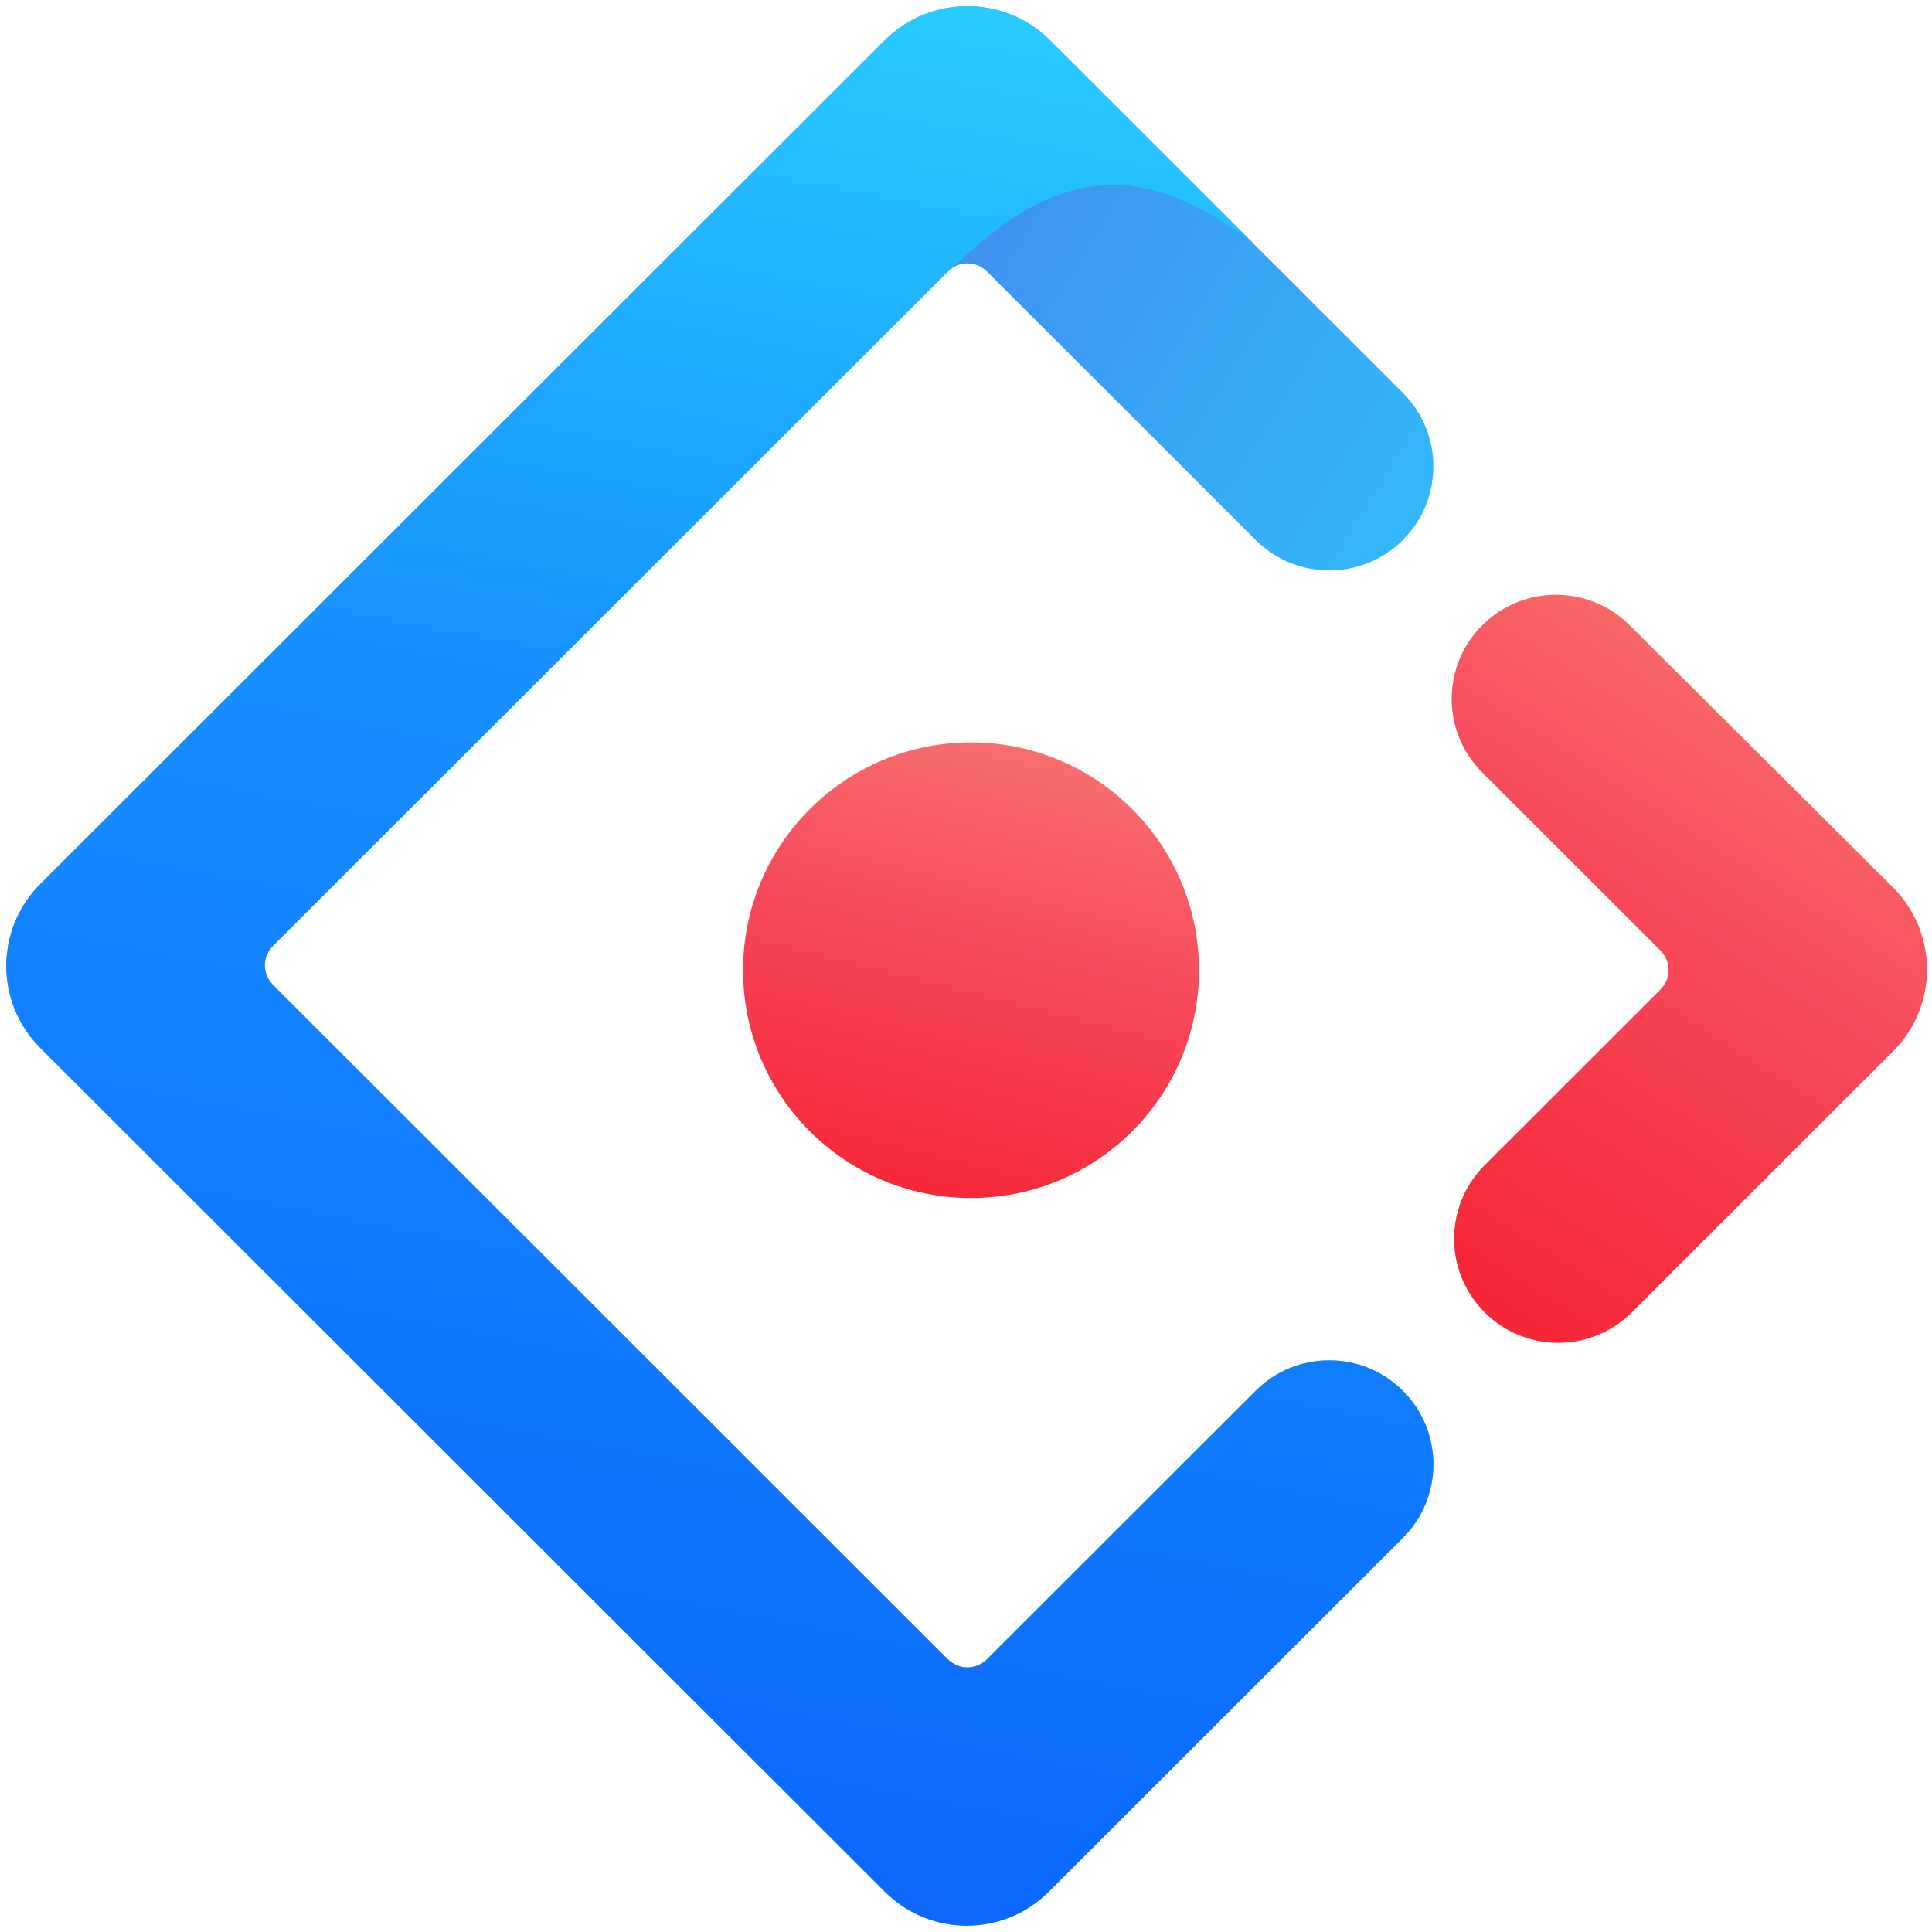
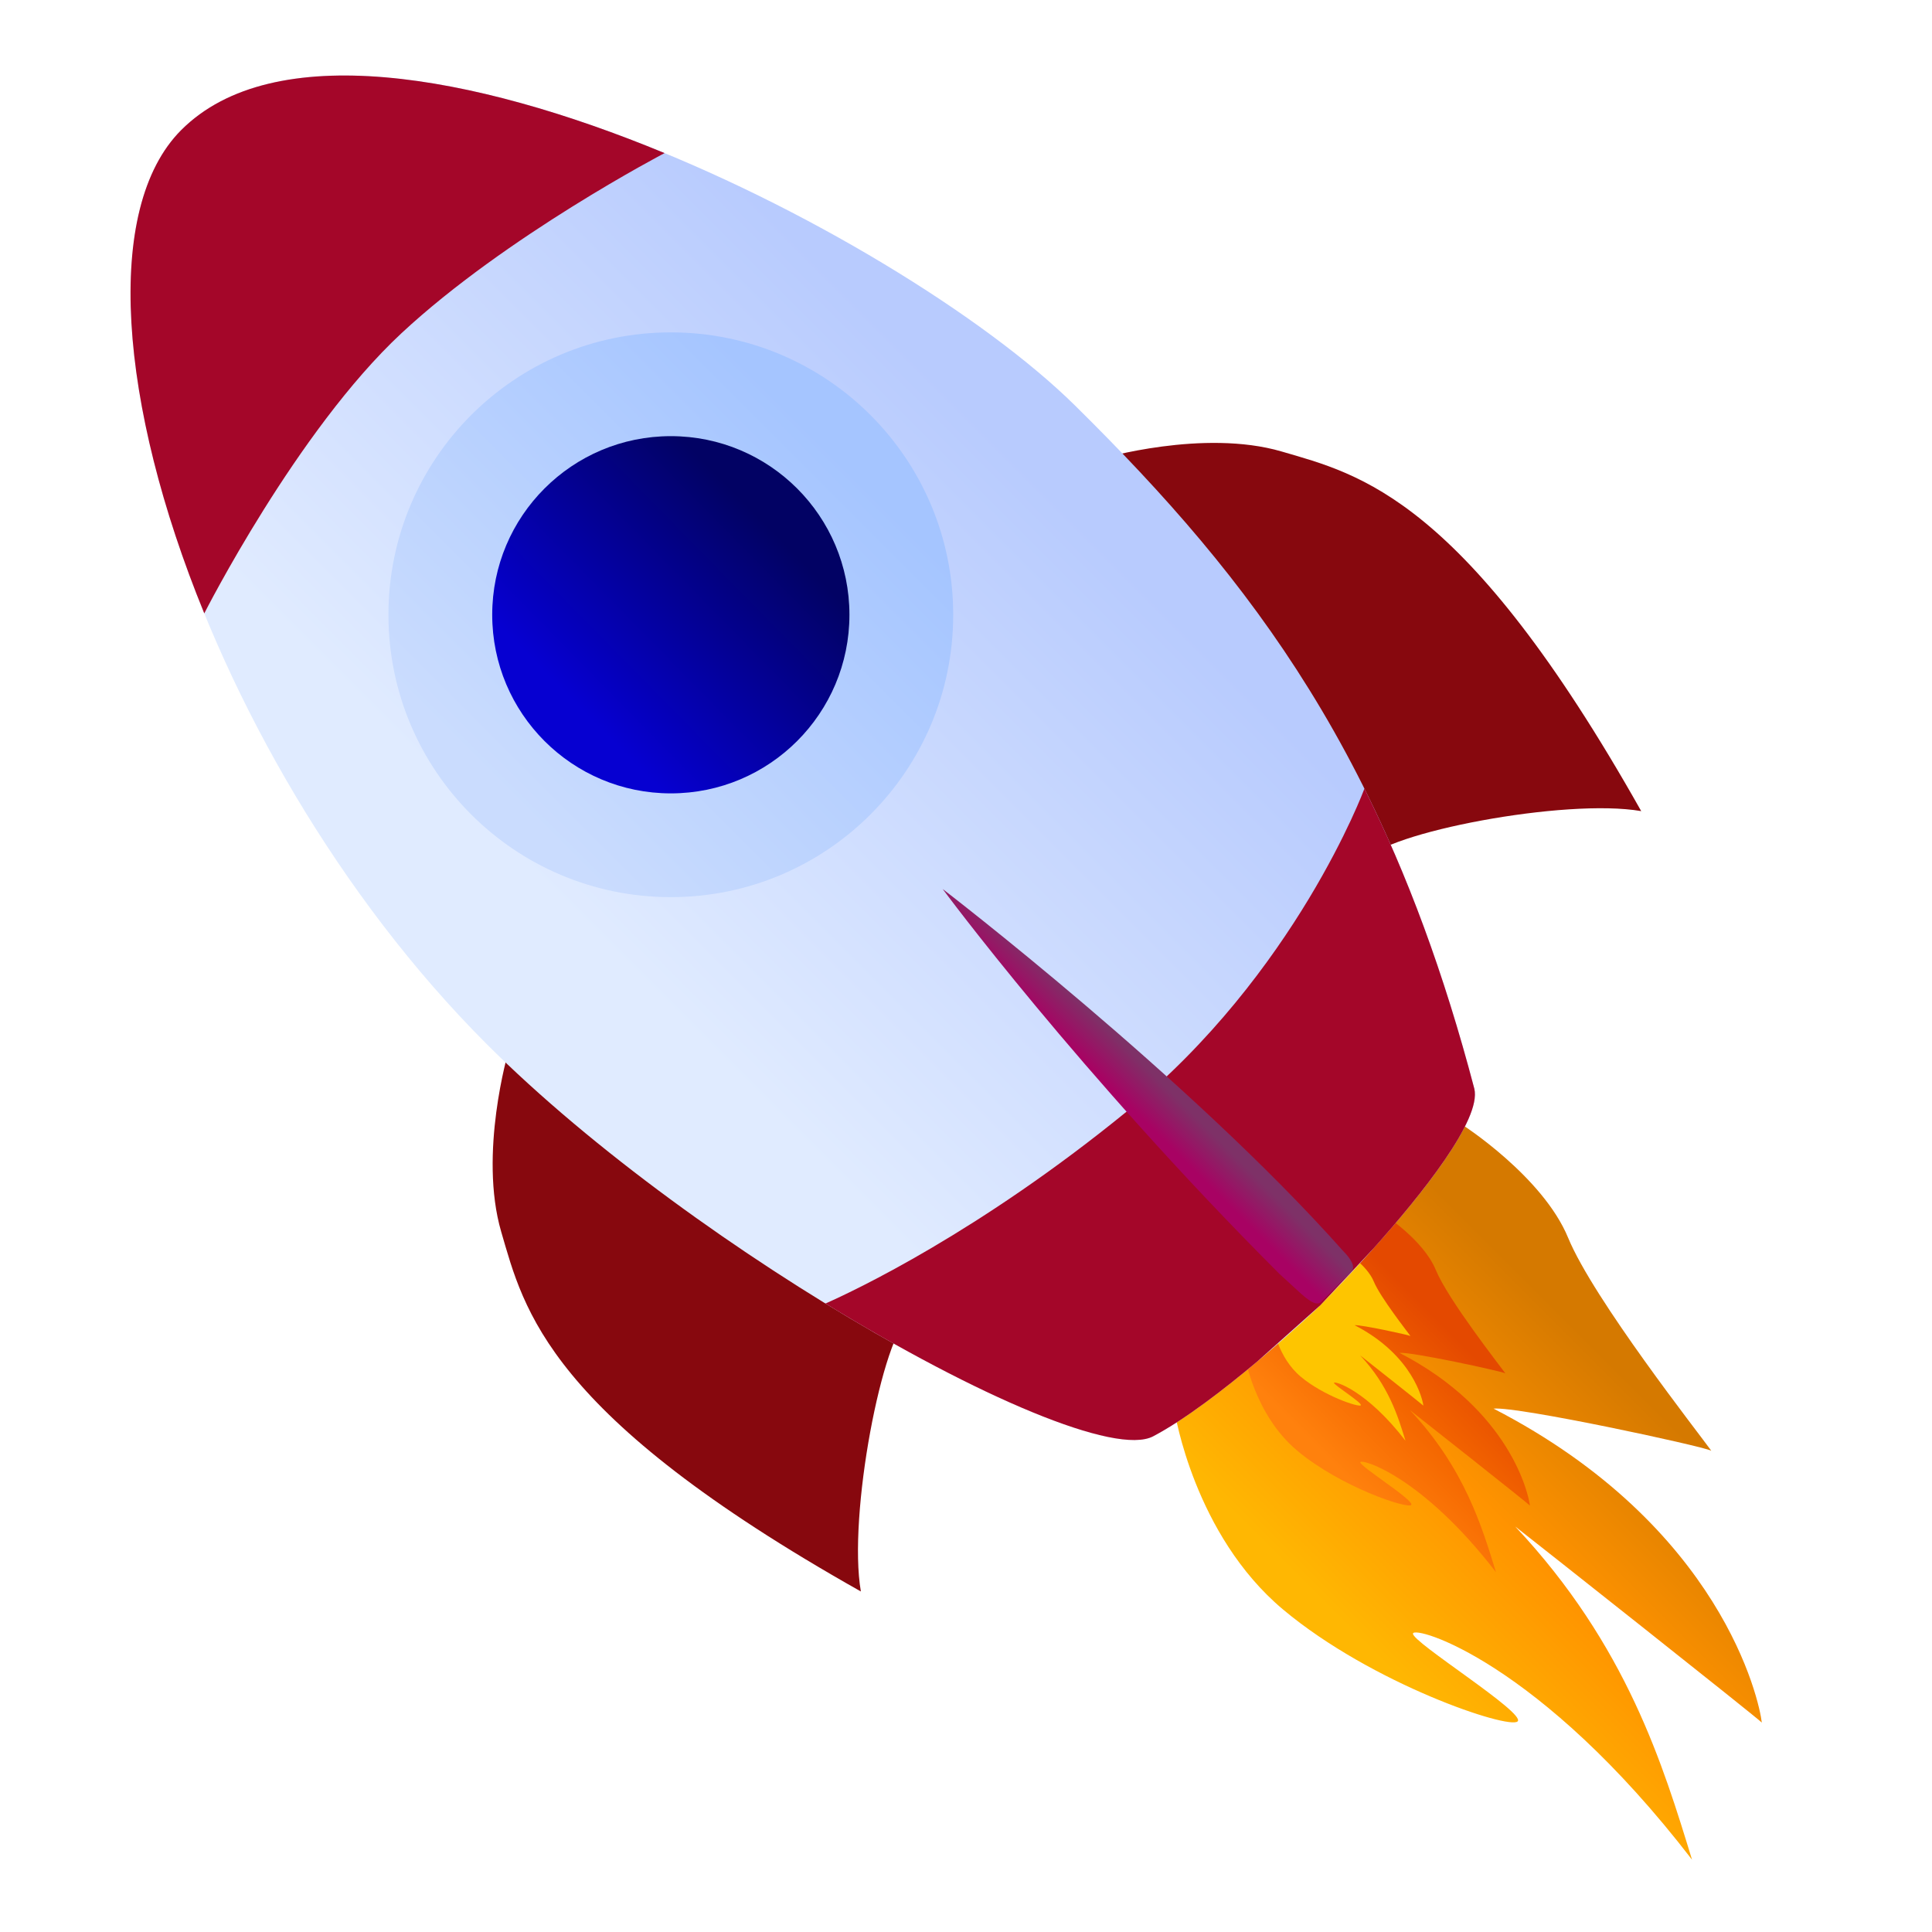
- <svg xmlns="http://www.w3.org/2000/svg" width="200" height="200" version="1.1" viewBox="0 0 200 200">
-   <defs>
-     <linearGradient id="linearGradient-1" x1="62.102%" x2="108.197%" y1="0%" y2="37.864%">
-       <stop offset="0%" stop-color="#4285EB" />
-       <stop offset="100%" stop-color="#2EC7FF" />
+ <svg xmlns="http://www.w3.org/2000/svg" version="1.1" id="图层_1" x="0px" y="0px" viewBox="0 0 500 500" style="enable-background:new 0 0 500 500;" xml:space="preserve">
+   <g>
+     <linearGradient id="SVGID_1_" gradientUnits="userSpaceOnUse" x1="-47.052" y1="3152.756" x2="49.501" y2="3152.756" gradientTransform="matrix(0.7071 -0.7071 0.7071 0.7071 -1835.067 -1829.244)">
+       <stop offset="0" style="stop-color:#FFB702" />
+       <stop offset="0.492" style="stop-color:#FF9300" />
+       <stop offset="1" style="stop-color:#D57900" />
    </linearGradient>
-     <linearGradient id="linearGradient-2" x1="69.644%" x2="54.043%" y1="0%" y2="108.457%">
-       <stop offset="0%" stop-color="#29CDFF" />
-       <stop offset="37.86%" stop-color="#148EFF" />
-       <stop offset="100%" stop-color="#0A60FF" />
+     <path style="fill:url(#SVGID_1_);" d="M304.041,365.488c0,0,4.981,31.752,28.017,51.052s58.523,31.129,60.703,28.95   c2.179-2.179-27.394-20.545-27.083-22.725c0.311-2.179,32.686,7.16,72.22,58.523c-7.471-24.281-16.81-55.411-45.76-86.229   c5.603,4.358,62.259,49.185,63.815,50.741c-0.623-5.603-10.273-50.741-69.419-81.248c6.226-0.623,53.854,9.65,56.344,10.895   c-3.113-4.358-30.507-39.223-37.044-55.099c-6.537-15.876-27.394-29.262-27.394-29.262L304.041,365.488z" />
+     <linearGradient id="SVGID_2_" gradientUnits="userSpaceOnUse" x1="-19.795" y1="3109.612" x2="27.157" y2="3109.612" gradientTransform="matrix(0.7071 -0.7071 0.7071 0.7071 -1835.067 -1829.244)">
+       <stop offset="0" style="stop-color:#FF810D" />
+       <stop offset="0.492" style="stop-color:#F46600" />
+       <stop offset="0.97" style="stop-color:#E44900" />
    </linearGradient>
-     <linearGradient id="linearGradient-3" x1="69.691%" x2="16.723%" y1="-12.974%" y2="117.391%">
-       <stop offset="0%" stop-color="#FA816E" />
-       <stop offset="41.473%" stop-color="#F74A5C" />
-       <stop offset="100%" stop-color="#F51D2C" />
+     <path style="fill:url(#SVGID_2_);" d="M322.067,350.576c0,0,2.422,15.441,13.624,24.826s28.459,15.138,29.519,14.078   c1.06-1.06-13.321-9.991-13.17-11.051c0.151-1.06,15.895,3.482,35.12,28.459c-3.633-11.807-8.174-26.945-22.253-41.932   c2.725,2.119,30.276,23.918,31.032,24.675c-0.303-2.725-4.995-24.675-33.757-39.51c3.028-0.303,26.188,4.693,27.399,5.298   c-1.514-2.119-14.835-19.074-18.014-26.794s-13.321-14.23-13.321-14.23L322.067,350.576z" />
+     <path style="fill:#FEC500;" d="M329.442,343.2c0,0,1.276,8.136,7.179,13.081c5.902,4.945,14.995,7.976,15.554,7.418   c0.558-0.558-7.019-5.264-6.939-5.823c0.08-0.558,8.375,1.835,18.505,14.995c-1.914-6.221-4.307-14.198-11.725-22.094   c1.436,1.117,15.952,12.602,16.351,13.001c-0.16-1.436-2.632-13.001-17.787-20.818c1.595-0.16,13.799,2.473,14.437,2.792   c-0.798-1.117-7.817-10.05-9.492-14.118s-7.019-7.498-7.019-7.498L329.442,343.2z" />
+     <path style="fill:#87080E;" d="M131.584,272.1c0,0-7.782,26.46-1.868,46.694c5.915,20.234,11.829,47.317,93.077,93.077   c-3.424-19.612,5.603-66.617,12.763-71.287C221.859,331.869,131.584,272.1,131.584,272.1z" />
+     <path style="fill:#87080E;" d="M284.974,118.71c0,0,26.46-7.782,46.694-1.868s47.317,11.829,93.077,93.077   c-19.612-3.424-66.617,5.603-71.287,12.763C344.743,208.985,284.974,118.71,284.974,118.71z" />
+     <linearGradient id="SVGID_3_" gradientUnits="userSpaceOnUse" x1="-88.975" y1="2859.778" x2="116.512" y2="2859.778" gradientTransform="matrix(0.7071 -0.7071 0.7071 0.7071 -1835.067 -1829.244)">
+       <stop offset="0.147" style="stop-color:#E0EBFF" />
+       <stop offset="0.952" style="stop-color:#B8CBFE" />
    </linearGradient>
-     <linearGradient id="linearGradient-4" x1="68.128%" x2="30.44%" y1="-35.691%" y2="114.943%">
-       <stop offset="0%" stop-color="#FA8E7D" />
-       <stop offset="51.264%" stop-color="#F74A5C" />
-       <stop offset="100%" stop-color="#F51D2C" />
+     <path style="fill:url(#SVGID_3_);" d="M125.981,270.232C49.402,193.654,12.047,68.513,46.912,33.648   c44.204-44.204,184.909,25.526,231.292,71.287s80.937,91.521,103.35,176.816c3.113,13.074-40.468,56.656-40.468,56.656   s-25.526,24.281-42.647,33.309S180.769,325.02,125.981,270.232z" />
+     <linearGradient id="SVGID_4_" gradientUnits="userSpaceOnUse" x1="-48.673" y1="2826.32" x2="74.159" y2="2826.32" gradientTransform="matrix(0.7071 -0.7071 0.7071 0.7071 -1835.067 -1829.244)">
+       <stop offset="0" style="stop-color:#CADCFE" />
+       <stop offset="1" style="stop-color:#A5C5FF" />
    </linearGradient>
-   </defs>
-   <g id="Page-1" fill="none" fill-rule="evenodd" stroke="none" stroke-width="1">
-     <g id="logo" transform="translate(-20, -20)">
-       <g id="Group-28-Copy-5" transform="translate(20, 20)">
-         <g id="Group-27-Copy-3">
-           <g id="Group-25" fill-rule="nonzero">
-             <g id="2">
-               <path id="Shape" fill="url(#linearGradient-1)" d="M91.588,4.177 L4.18,91.513 C-0.519,96.208 -0.519,103.792 4.18,108.487 L91.588,195.823 C96.287,200.519 103.877,200.519 108.577,195.823 L145.225,159.205 C149.434,155 149.434,148.182 145.225,143.977 C141.017,139.772 134.194,139.772 129.985,143.977 L102.202,171.737 C101.032,172.906 99.257,172.906 98.088,171.737 L28.286,101.993 C27.116,100.824 27.116,99.051 28.286,97.882 L98.088,28.138 C99.257,26.969 101.032,26.969 102.202,28.138 L129.985,55.898 C134.194,60.103 141.017,60.103 145.225,55.898 C149.434,51.693 149.434,44.876 145.225,40.671 L108.581,4.056 C103.862,-0.538 96.269,-0.501 91.588,4.177 Z" />
-               <path id="Shape" fill="url(#linearGradient-2)" d="M91.588,4.177 L4.18,91.513 C-0.519,96.208 -0.519,103.792 4.18,108.487 L91.588,195.823 C96.287,200.519 103.877,200.519 108.577,195.823 L145.225,159.205 C149.434,155 149.434,148.182 145.225,143.977 C141.017,139.772 134.194,139.772 129.985,143.977 L102.202,171.737 C101.032,172.906 99.257,172.906 98.088,171.737 L28.286,101.993 C27.116,100.824 27.116,99.051 28.286,97.882 L98.088,28.138 C101,25.627 105.752,20.542 112.73,19.352 C117.916,18.469 123.585,20.414 129.739,25.189 C125.625,21.078 118.572,14.034 108.581,4.056 C103.862,-0.538 96.269,-0.501 91.588,4.177 Z" />
-             </g>
-             <path id="Shape" fill="url(#linearGradient-3)" d="M153.686,135.855 C157.894,140.06 164.717,140.06 168.926,135.855 L195.96,108.843 C200.659,104.147 200.659,96.564 195.961,91.869 L168.691,64.718 C164.472,60.518 157.647,60.524 153.436,64.732 C149.227,68.937 149.227,75.754 153.436,79.959 L171.854,98.362 C173.024,99.531 173.024,101.305 171.854,102.473 L153.686,120.627 C149.477,124.832 149.477,131.65 153.686,135.855 Z" />
-           </g>
-           <ellipse id="Combined-Shape" cx="100.519" cy="100.437" fill="url(#linearGradient-4)" rx="23.6" ry="23.581" />
-         </g>
-       </g>
-     </g>
+     <circle style="fill:url(#SVGID_4_);" cx="173.609" cy="159.1" r="73.079" />
+     <linearGradient id="SVGID_5_" gradientUnits="userSpaceOnUse" x1="-19.351" y1="2826.022" x2="48.344" y2="2826.619" gradientTransform="matrix(0.7071 -0.7071 0.7071 0.7071 -1835.067 -1829.244)">
+       <stop offset="0" style="stop-color:#0600D1" />
+       <stop offset="1" style="stop-color:#020264" />
+     </linearGradient>
+     <circle style="fill:url(#SVGID_5_);" cx="173.609" cy="159.1" r="46.225" />
+     <path style="fill:#A40629;" d="M291.59,287.665c-38.234,31.183-70.321,46.303-77.961,49.684   c39.322,24.107,75.202,39.432,84.81,34.366c8.299-4.376,18.574-12.336,26.958-19.378l16.312-14.553l13.816-14.766   c12.375-13.869,27.933-33.272,26.03-41.267c-7.956-30.277-17.443-55.569-28.445-77.651   C353.042,204.28,335.399,251.934,291.59,287.665z" />
+     <linearGradient id="SVGID_6_" gradientUnits="userSpaceOnUse" x1="8.363" y1="2998.677" x2="18.68" y2="2998.677" gradientTransform="matrix(0.7071 -0.7071 0.7071 0.7071 -1835.067 -1829.244)">
+       <stop offset="0" style="stop-color:#A80263" />
+       <stop offset="1" style="stop-color:#7E3167" />
+     </linearGradient>
+     <path style="fill:url(#SVGID_6_);" d="M243.961,230.075c0,0,63.815,48.873,103.661,93.7c2.179,2.179,3.242,4.243,2.091,5.394   c-0.545,0.545-2.111,2.111-3.699,3.697c-1.761,1.759-3.547,3.542-3.996,3.984c-1.868,1.868-4.981-1.868-10.895-7.16   C279.138,277.703,243.961,230.075,243.961,230.075z" />
+     <path style="fill:#A40629;" d="M46.912,33.648c-20.274,20.274-16.125,71.074,5.954,125.1c0.015-0.029,23.939-47.284,51.013-72.491   c27.066-25.199,68.064-46.611,68.114-46.637C122.169,19.022,70.639,9.921,46.912,33.648z" />
  </g>
</svg>
